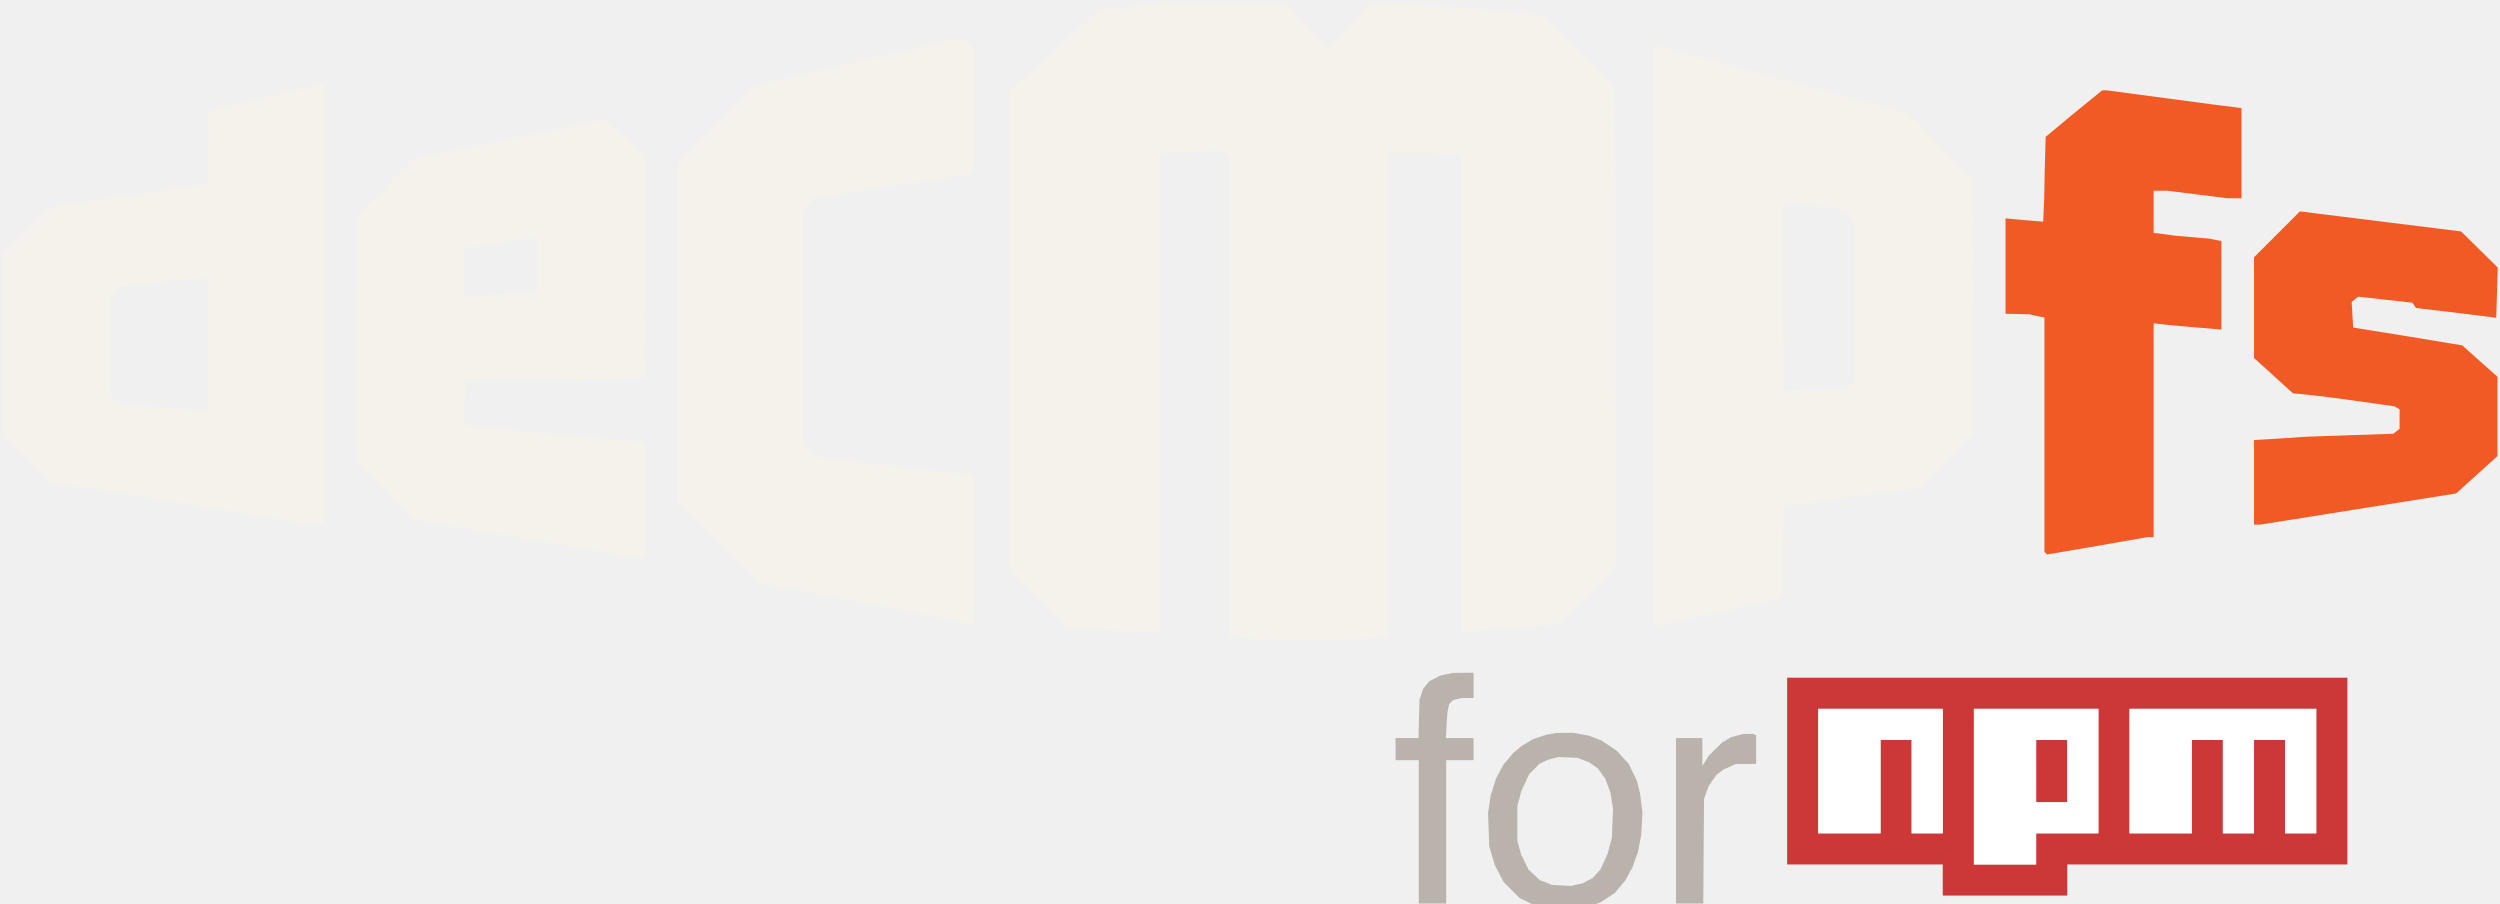
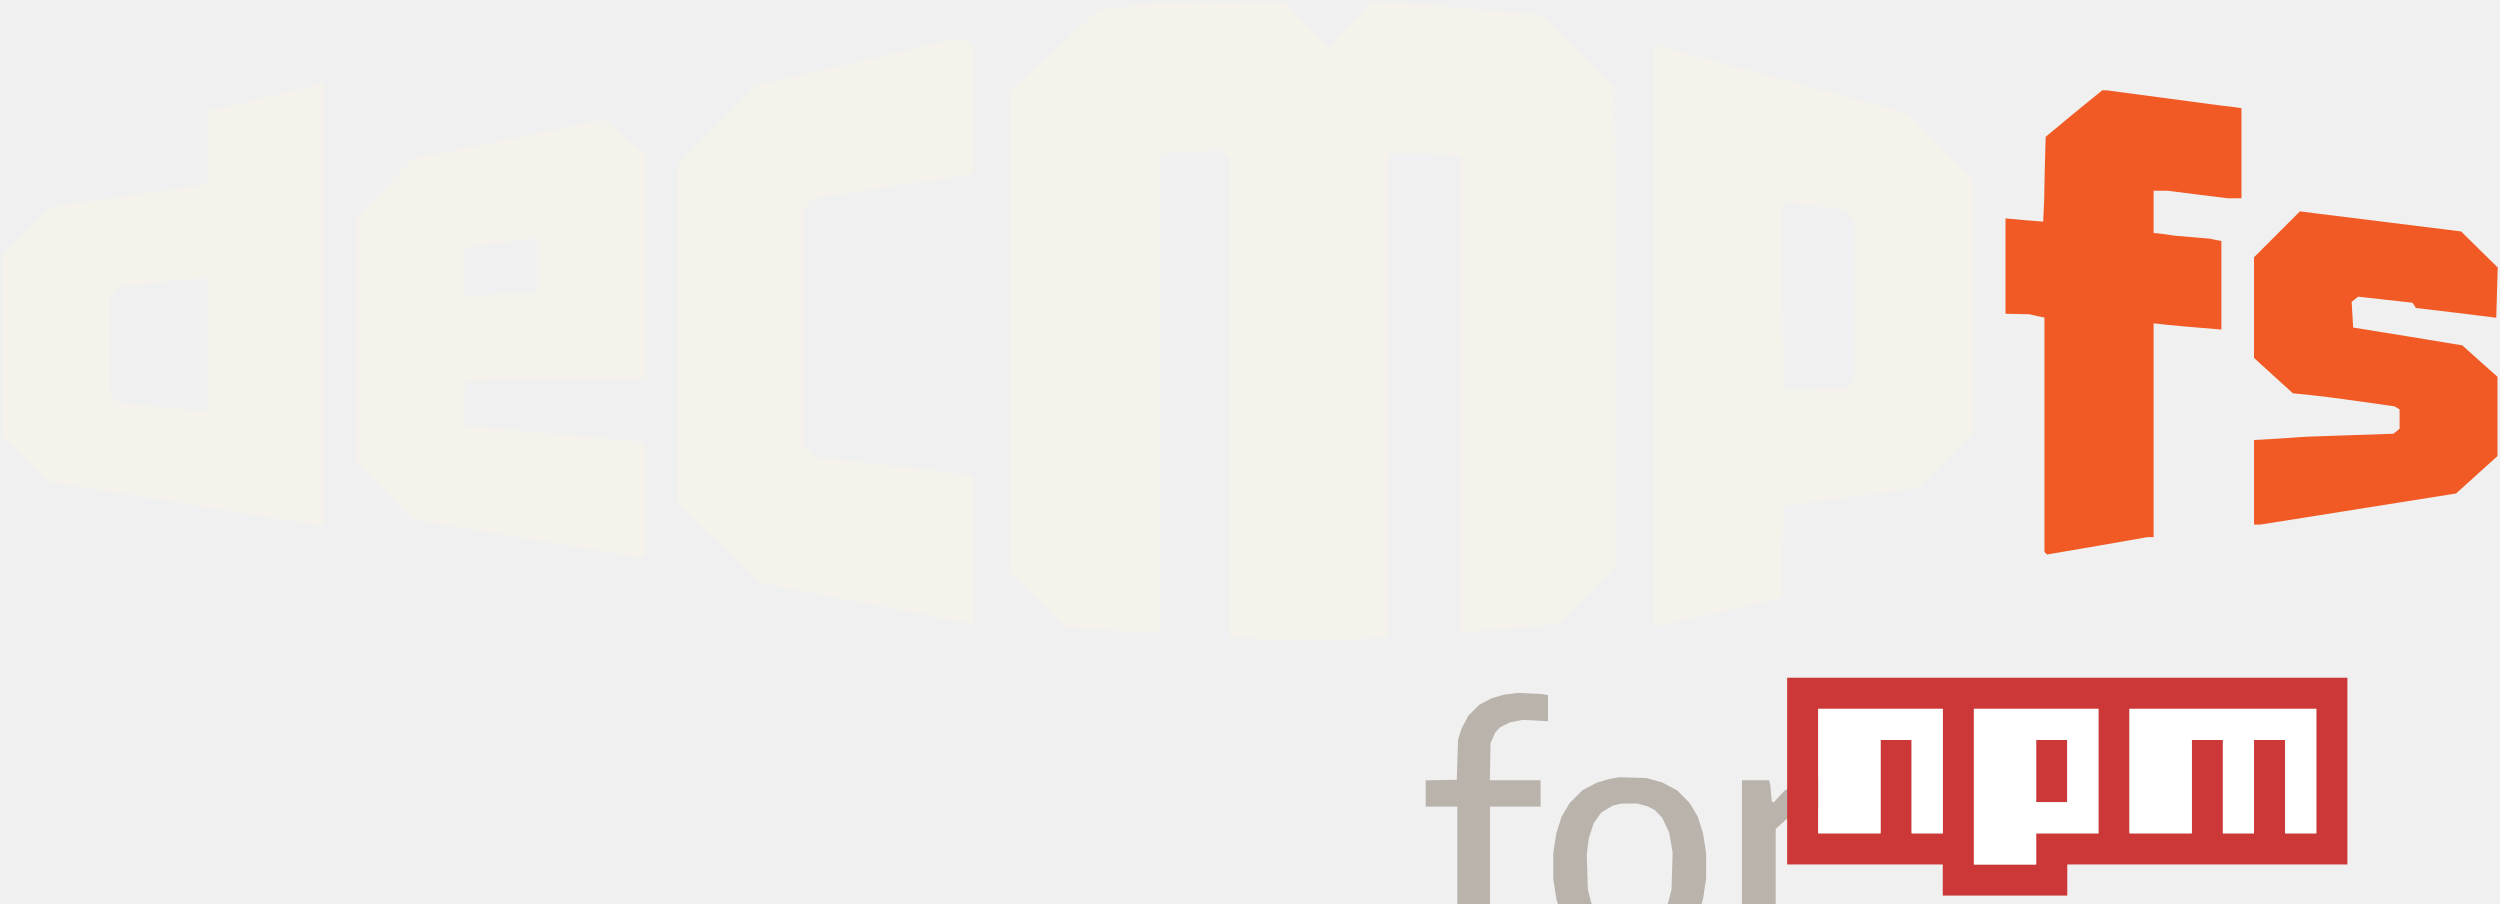
<svg xmlns="http://www.w3.org/2000/svg" viewBox="0 0 996 360" role="img" aria-label="deCMPfs for npm">
  <g transform="translate(0,256) scale(0.1,-0.1)" fill="#f5f2ec" stroke="none">
    <path d="M4497 2534 l-118 -13 -179 -163 -180 -162 0 -956 0 -955 113 -112 112 -111 155 -11 155 -11 33 0 32 0 0 954 0 953 121 8 120 7 20 -18 19 -17 0 -952 0 -952 83 -6 82 -7 141 0 141 0 91 6 92 7 0 963 0 964 84 0 83 0 62 -6 61 -7 0 -950 0 -949 43 5 42 6 152 12 152 12 115 117 116 117 -3 952 -4 953 -144 143 -144 143 -215 21 -215 20 -126 6 -126 7 -85 -92 -85 -91 -68 70 -68 70 -14 21 -14 20 -257 -1 -257 -1 -118 -14z" />
    <path d="M3420 2314 l-405 -94 -157 -157 -158 -158 0 -676 0 -675 68 -64 67 -64 96 -94 96 -94 406 -78 406 -78 20 -7 21 -6 0 300 0 301 -17 0 -18 0 -85 10 -85 10 -214 24 -214 25 -23 22 -24 22 0 472 0 472 25 23 24 23 123 18 123 19 170 25 170 25 23 5 22 5 0 248 0 249 -23 21 -23 22 -5 -1 -4 -1 -405 -94z" />
    <path d="M6590 1223 l0 -1159 238 53 237 53 17 6 18 5 2 182 3 182 268 35 268 36 109 109 110 110 0 505 -1 505 -129 132 -129 131 -488 132 -488 131 -17 5 -18 5 0 -1158z m781 476 l19 -24 0 -316 0 -316 -17 -15 -18 -16 -125 -3 -125 -4 -3 365 -2 365 4 11 4 10 122 -16 123 -17 18 -24z" />
    <path d="M1215 2210 l-70 -18 -157 -38 -157 -37 -3 -146 -3 -146 -312 -45 -313 -45 -95 -95 -95 -95 0 -360 0 -360 92 -92 93 -92 220 -35 220 -35 306 -51 306 -50 22 0 21 0 0 880 0 880 -2 -1 -3 -1 -70 -18z m-385 -1026 l0 -267 -47 6 -48 6 -130 12 -130 11 -18 16 -17 15 0 197 0 198 18 20 17 21 135 14 135 14 43 2 42 1 0 -266z" />
    <path d="M2340 2069 l-35 -8 -330 -67 -330 -66 -112 -117 -112 -116 -1 -488 0 -489 113 -114 112 -114 445 -75 446 -75 17 0 17 0 0 224 0 225 -8 5 -8 5 -339 31 -340 31 -13 4 -13 5 3 87 3 88 357 3 357 2 1 448 0 447 -80 68 -80 67 -17 -1 -18 -1 -35 -9z m-200 -569 l0 -110 -62 0 -63 0 -82 -7 -83 -6 0 96 0 97 23 5 22 5 105 14 105 14 18 1 17 1 0 -110z" />
  </g>
  <g transform="translate(0,256) scale(0.1,-0.1)" fill="#f15a24" stroke="none">
    <path d="M8262 2108 l-112 -93 -2 -70 -2 -70 -1 -55 -1 -55 -2 -44 -2 -44 -75 6 -75 7 0 -190 0 -190 48 -1 47 -1 30 -7 30 -6 0 -467 0 -466 5 -6 6 -5 199 34 200 35 13 0 12 0 0 426 0 426 53 -6 52 -5 83 -7 82 -7 0 177 0 176 -22 4 -23 5 -70 6 -70 6 -42 6 -43 5 0 84 0 84 28 0 28 0 119 -15 120 -15 28 0 27 0 0 179 0 180 -42 6 -43 5 -225 30 -225 30 -10 0 -10 0 -113 -92z" />
    <path d="M9071 1626 l-91 -91 0 -201 0 -200 78 -71 77 -70 70 -7 70 -8 132 -18 133 -19 10 -6 10 -6 0 -38 0 -39 -12 -10 -13 -10 -175 -6 -175 -6 -102 -7 -103 -6 0 -168 0 -169 13 0 12 0 390 62 390 62 83 75 82 74 0 158 0 158 -70 62 -70 63 -218 36 -217 35 -3 51 -3 51 13 11 13 10 108 -12 108 -12 7 -10 7 -11 160 -19 160 -20 3 100 3 100 -73 72 -73 72 -290 36 -290 36 -31 4 -31 4 -92 -92z" />
  </g>
-   <g transform="translate(556 268) scale(0.42)">
-     <g transform="translate(0,225) scale(0.1,-0.1)" fill="#b9b3ab" stroke="none">
-       <path d="M484 2235 l-61 -13 -50 -26 -51 -25 -30 -36 -29 -36 -18 -52 -18 -52 -5 -182 -4 -183 -109 0 -109 0 0 -105 0 -105 110 0 110 0 0 -680 0 -680 130 0 130 0 0 680 0 680 130 0 130 0 0 105 0 105 -131 0 -132 0 7 123 8 122 8 39 9 39 19 19 19 19 39 9 39 10 58 0 57 0 0 120 0 120 -97 -1 -98 -1 -61 -13z" />
-       <path d="M1478 1670 l-48 -8 -64 -22 -64 -21 -56 -34 -56 -34 -39 -33 -39 -33 -45 -55 -45 -55 -35 -65 -35 -65 -25 -80 -25 -80 -12 -84 -13 -83 6 -156 5 -157 26 -90 27 -89 42 -81 41 -80 76 -76 75 -76 75 -37 75 -37 55 -15 55 -14 101 -7 100 -6 84 12 83 13 71 25 71 25 68 45 68 45 49 59 49 59 34 62 35 63 25 72 26 71 16 83 15 84 6 100 6 100 -11 95 -12 95 -15 60 -15 60 -39 80 -38 80 -57 62 -56 62 -74 50 -74 49 -58 22 -58 22 -73 14 -74 14 -81 -1 -82 -1 -47 -8z m303 -249 l57 -22 41 -29 41 -30 34 -47 35 -48 24 -65 25 -65 12 -78 13 -77 -6 -138 -5 -137 -21 -77 -20 -77 -34 -74 -34 -74 -36 -40 -36 -39 -48 -26 -48 -26 -56 -12 -56 -13 -89 5 -89 5 -57 22 -58 22 -54 50 -53 49 -36 72 -36 73 -18 65 -18 65 0 165 0 165 19 70 18 70 38 82 38 82 49 48 48 49 40 19 40 19 50 13 50 13 90 -4 90 -4 56 -21z" />
-       <path d="M3240 1654 l-55 -15 -45 -26 -45 -27 -61 -61 -62 -61 -31 -49 -31 -49 0 132 0 132 -125 0 -125 0 0 -785 0 -785 129 0 130 0 3 498 4 497 22 60 22 60 36 52 36 52 34 26 34 26 57 26 57 26 98 1 98 1 0 136 0 137 -16 6 -16 6 -46 -1 -47 0 -55 -15z" />
+   <g transform="translate(568 276) scale(0.42)">
+     <g transform="translate(0,249) scale(0.1,-0.1)" fill="#b9b3ab" stroke="none">
+       <path d="M808 2480 l-67 -8 -58 -17 -58 -17 -58 -31 -58 -30 -53 -53 -53 -53 -30 -58 -31 -58 -18 -55 -17 -55 -6 -190 -6 -190 -147 -3 -148 -3 0 -124 0 -125 150 0 150 0 0 -690 0 -690 155 0 155 0 0 690 0 690 240 0 240 0 0 125 0 125 -241 0 -241 0 4 178 3 177 23 50 23 50 22 23 22 24 45 23 46 23 63 13 63 12 119 -6 119 -7 0 124 0 124 -32 6 -33 5 -110 5 -110 5 -67 -9z" />
+       <path d="M1788 1680 l-46 -8 -59 -17 -58 -17 -69 -36 -69 -36 -61 -61 -61 -62 -38 -64 -38 -64 -25 -80 -25 -80 -15 -95 -14 -95 0 -120 0 -120 15 -95 14 -95 17 -55 16 -55 37 -75 36 -75 80 -81 80 -81 78 -38 78 -37 92 -19 92 -19 90 0 90 0 92 19 92 19 73 36 73 35 45 38 46 37 41 51 41 50 35 70 35 70 16 55 17 55 14 95 15 95 0 120 0 120 -14 95 -15 95 -25 80 -25 80 -38 64 -38 64 -61 62 -61 61 -69 36 -69 37 -75 21 -75 21 -130 4 -130 4 -47 -9z m267 -254 l50 -13 32 -17 33 -16 36 -37 36 -36 34 -71 33 -71 17 -95 16 -95 -5 -175 -5 -175 -16 -63 -16 -63 -27 -56 -27 -55 -39 -40 -39 -40 -56 -26 -57 -27 -115 0 -115 0 -57 23 -58 23 -42 43 -43 43 -28 56 -27 56 -16 63 -16 63 -5 166 -5 165 10 81 11 80 22 67 22 67 36 52 37 52 53 32 54 32 41 10 41 9 75 1 75 1 50 -14z" />
+       <path d="M3645 1670 l-40 -8 -56 -21 -56 -21 -46 -31 -46 -30 -51 -55 -50 -55 -8 5 -9 5 -7 78 -7 78 -6 23 -5 22 -129 0 -129 0 0 -815 0 -815 160 0 160 0 0 584 0 584 56 51 55 50 65 31 64 31 72 15 72 15 95 -2 96 -2 3 140 3 141 -23 6 -23 6 -85 -1 -85 -1 -40 -8z" />
    </g>
  </g>
  <g transform="translate(712 270) scale(12.4)">
    <path fill="#CB3837" d="M0,0h18v6H9v1H5V6H0V0z M1,5h2V2h1v3h1V1H1V5z M6,1v5h2V5h2V1H6z M8,2h1v2H8V2z M11,1v4h2V2h1v3h1V2h1v3h1V1H11z" />
    <polygon fill="#FFFFFF" points="1,5 3,5 3,2 4,2 4,5 5,5 5,1 1,1 " />
    <path fill="#FFFFFF" d="M6,1v5h2V5h2V1H6z M9,4H8V2h1V4z" />
    <polygon fill="#FFFFFF" points="11,1 11,5 13,5 13,2 14,2 14,5 15,5 15,2 16,2 16,5 17,5 17,1 " />
  </g>
</svg>
